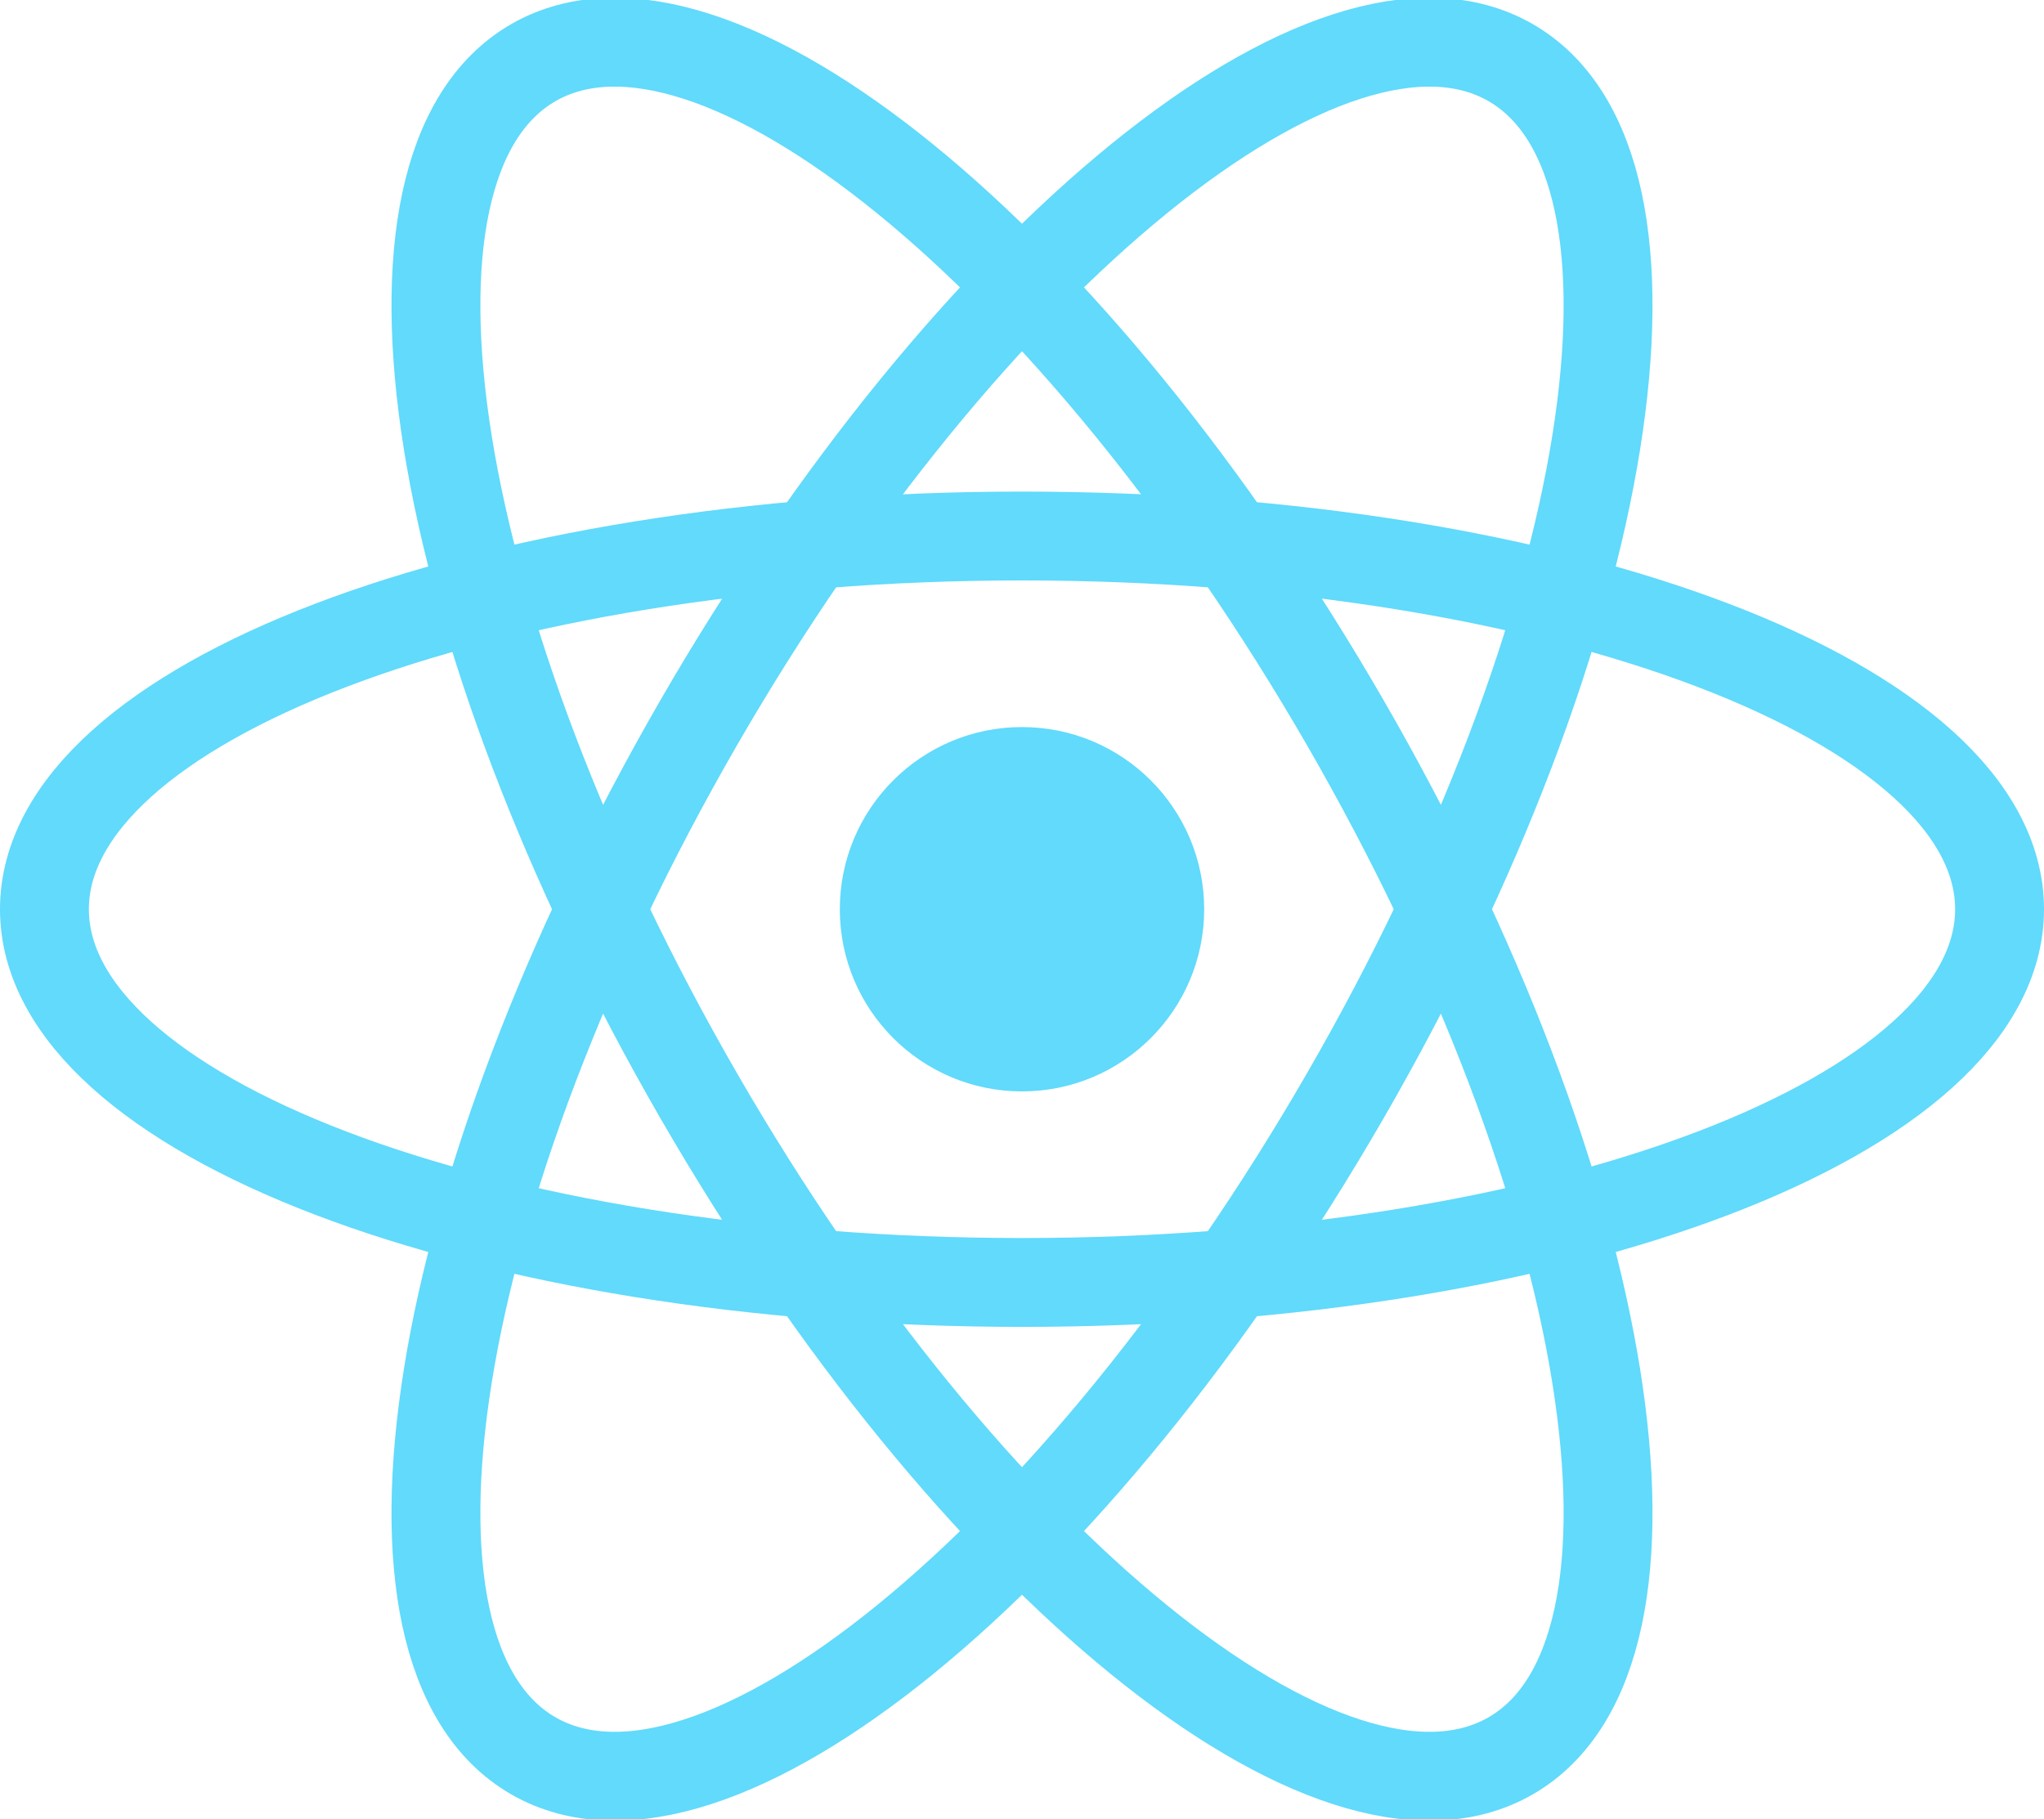
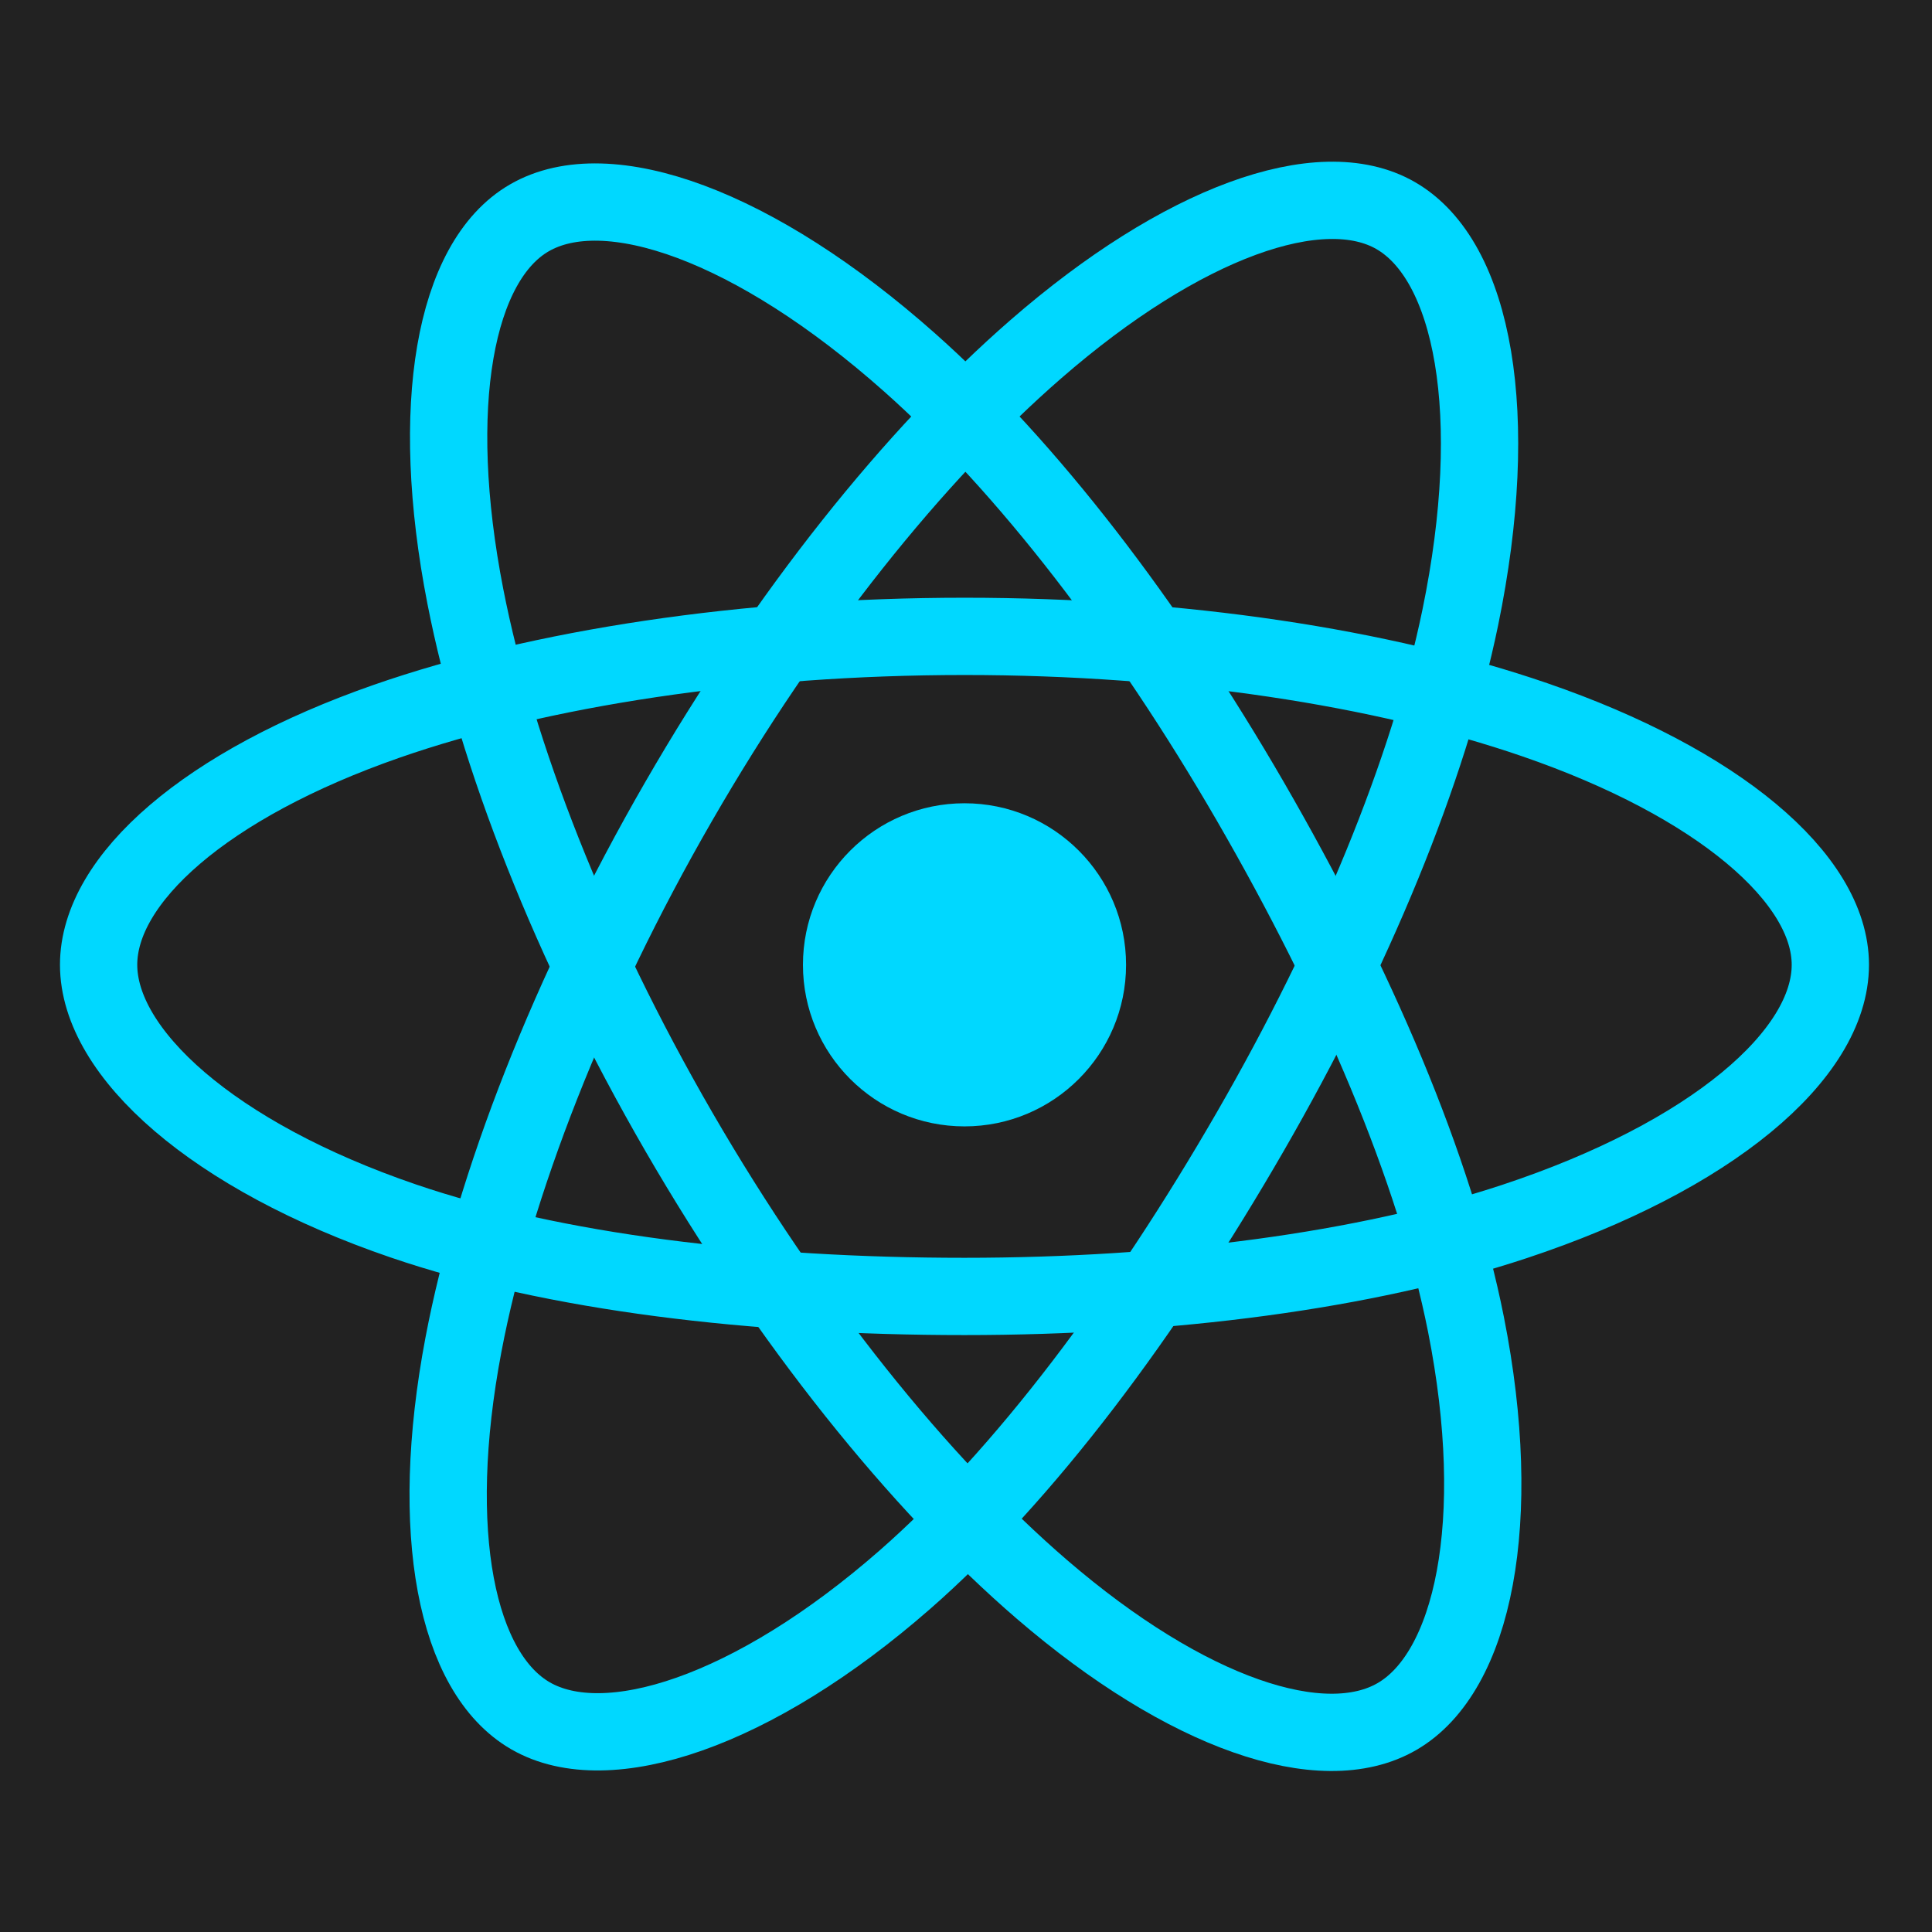
- <svg xmlns="http://www.w3.org/2000/svg" viewBox="-11.5 -10.232 23 20.463">
-   <circle cx="0" cy="0" r="2.05" fill="#61dafb" />
-   <g stroke="#61dafb" stroke-width="1" fill="none">
-     <ellipse rx="11" ry="4.2" />
-     <ellipse rx="11" ry="4.2" transform="rotate(60)" />
-     <ellipse rx="11" ry="4.2" transform="rotate(120)" />
-   </g>
+ <svg xmlns="http://www.w3.org/2000/svg" id="Layer_2" viewBox="0 0 3618.6 3618.6" width="3618.6" height="3618.6">
+   <style>.st0{fill:#222}.st1{fill:#00d8ff}.st2{fill:none;stroke:#00d8ff;stroke-width:144.746;stroke-miterlimit:10}</style>
+   <path class="st0" d="M0 0h3618.6v3618.6H0z" />
+   <circle class="st1" cx="1806.5" cy="1807.1" r="302.6" />
+   <path class="st2" d="M1806.5 1191.9c406.2 0 783.6 58.3 1068.1 156.2 342.8 118 553.6 296.9 553.6 458.9 0 168.8-223.4 358.9-591.5 480.8-278.3 92.2-644.6 140.4-1030.2 140.4-395.4 0-769.7-45.2-1051.2-141.4-356.1-121.7-570.6-314.2-570.6-479.8 0-160.7 201.3-338.2 539.3-456 285.6-99.5 672.3-159.1 1082.5-159.1z" />
+   <path class="st2" d="M1271 1501.3c202.9-351.9 442-649.7 669-847.2 273.5-238 533.8-331.2 674.1-250.3 146.2 84.3 199.3 372.8 121 752.7-59.2 287.2-200.4 628.5-393.1 962.6-197.5 342.5-423.7 644.2-647.6 840-283.3 247.7-557.3 337.3-700.7 254.6-139.2-80.3-192.4-343.3-125.7-695 56.4-297.4 198-662.1 403-1017.4z" />
+   <path class="st2" d="M1271.5 2119.8c-203.5-351.6-342.1-707.4-399.9-1002.7-69.6-355.8-20.4-627.9 119.8-709 146.1-84.6 422.5 13.5 712.5 271 219.3 194.7 444.4 487.5 637.6 821.3 198.1 342.2 346.6 688.8 404.3 980.5 73.1 369.2 13.9 651.3-129.4 734.2-139.1 80.5-393.5-4.7-664.9-238.2-229.2-197.3-474.5-502.1-680-857.1z" />
</svg>
